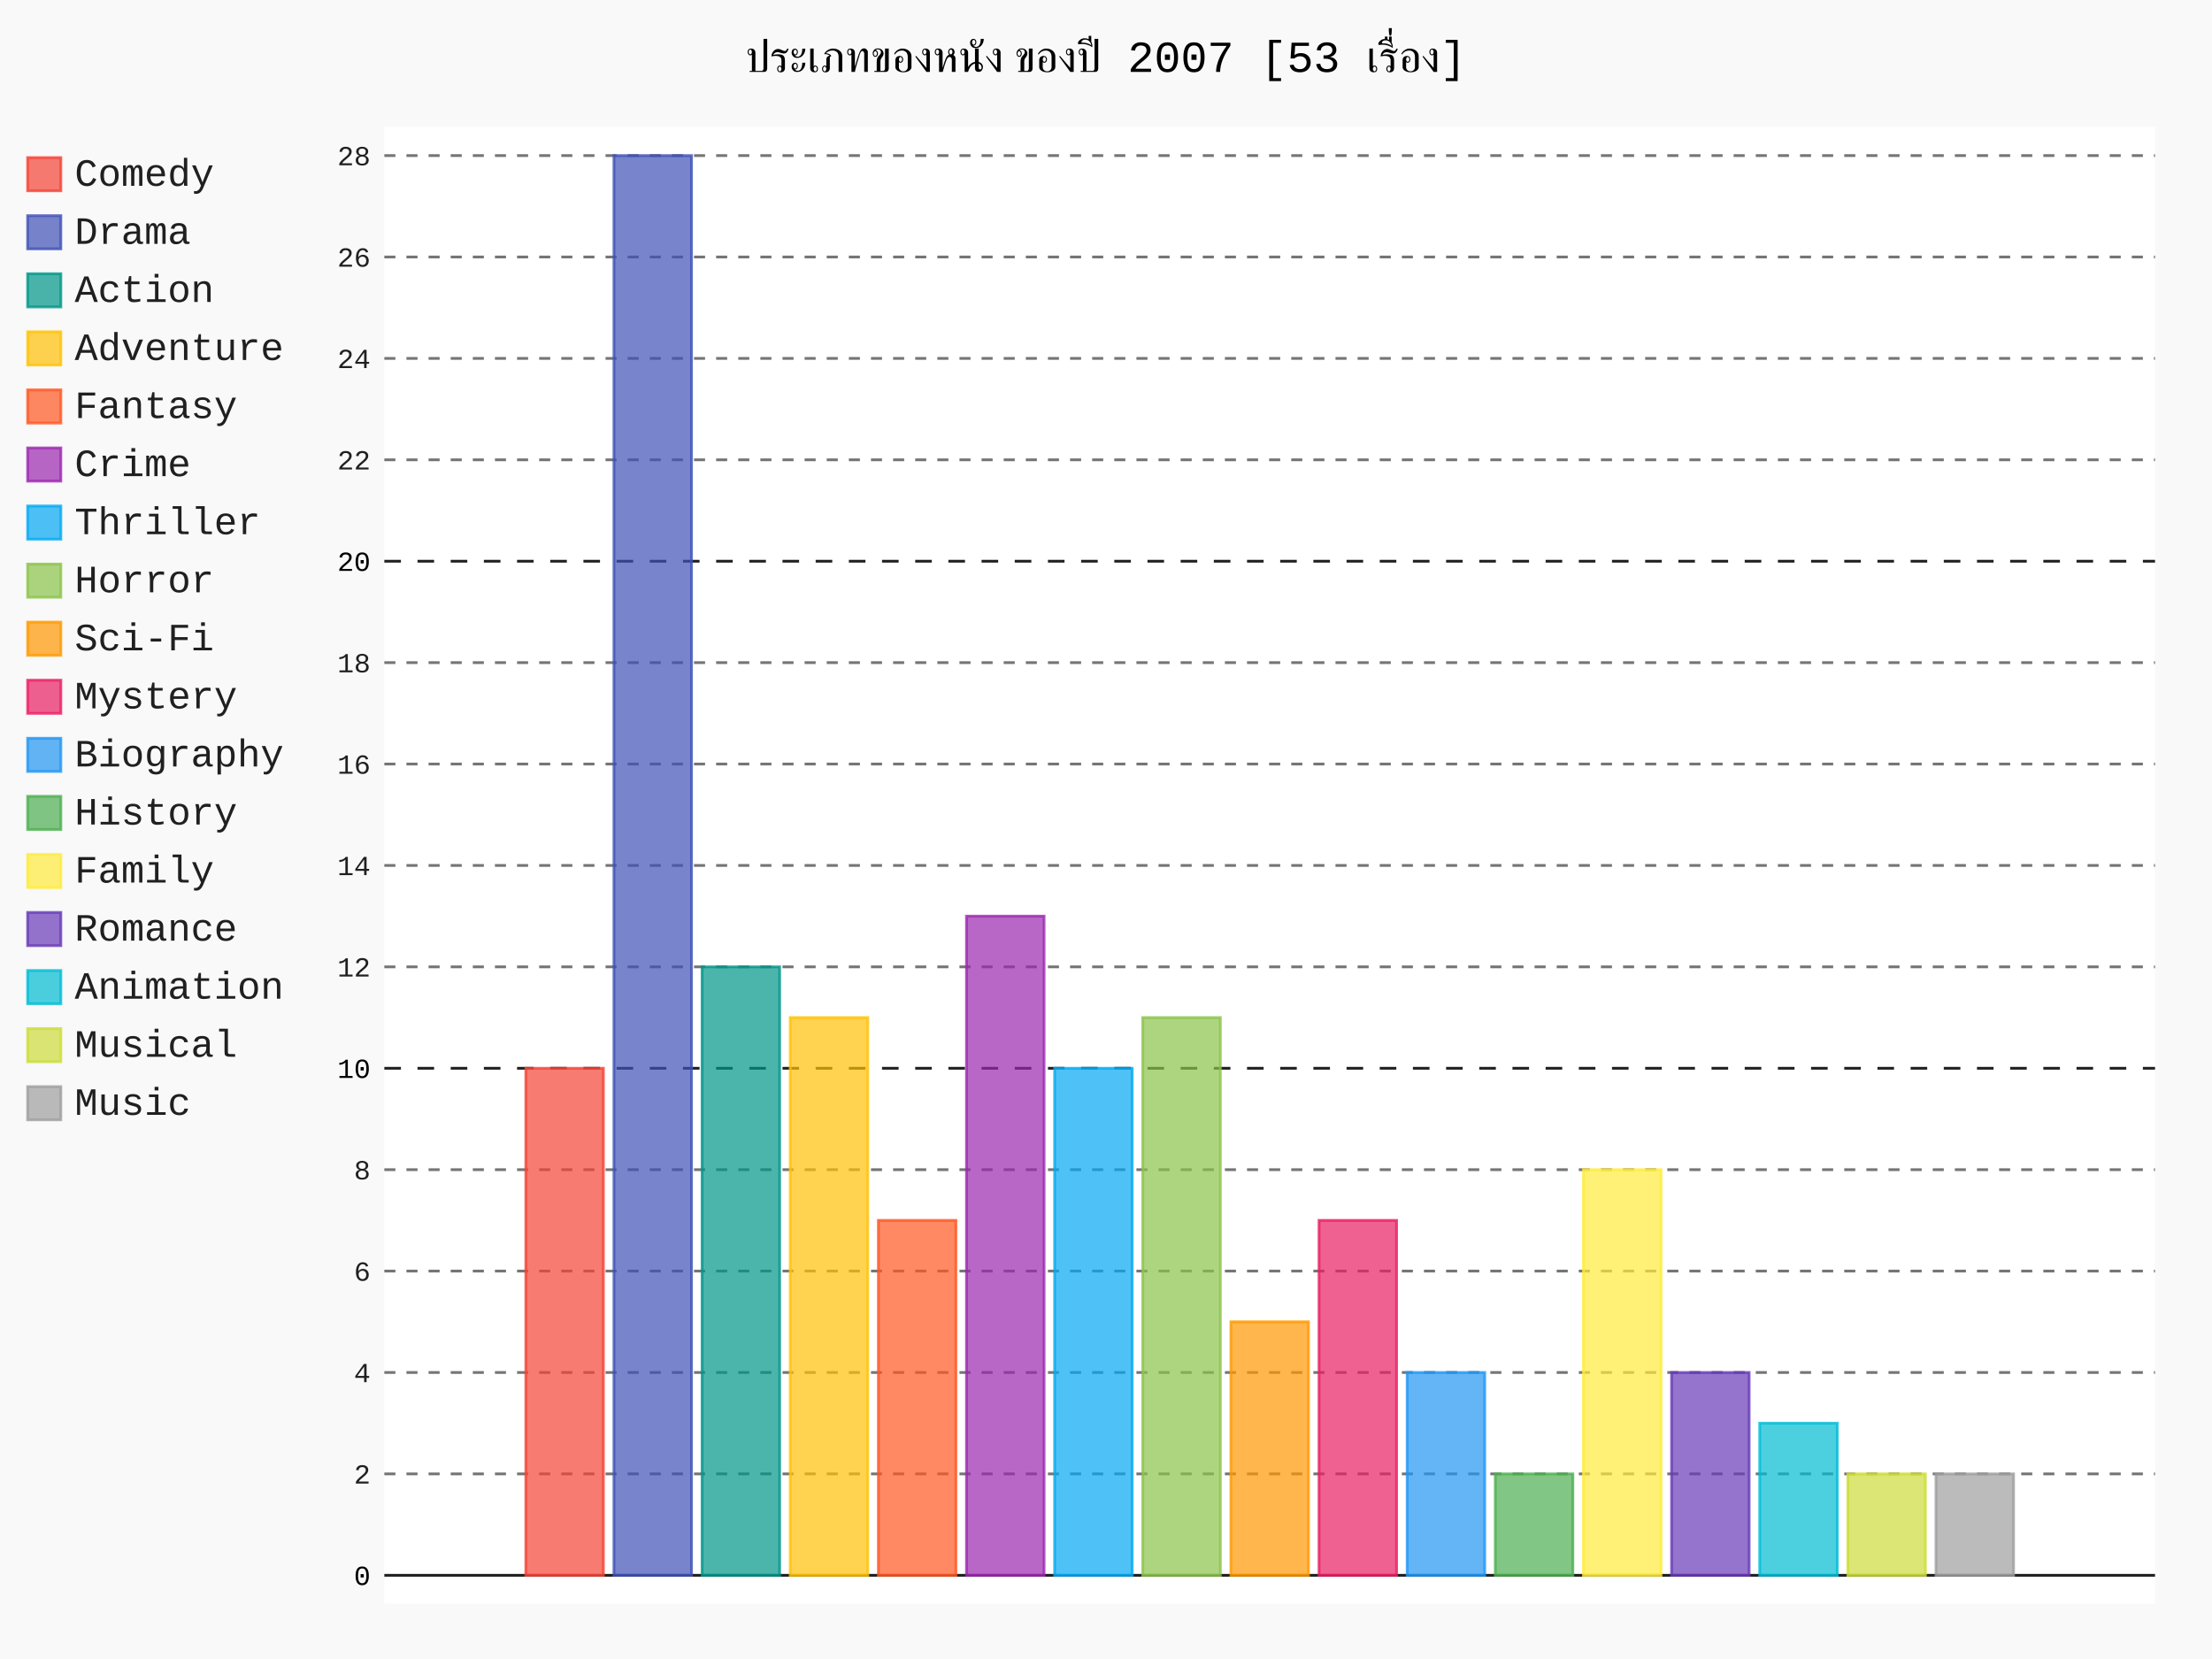
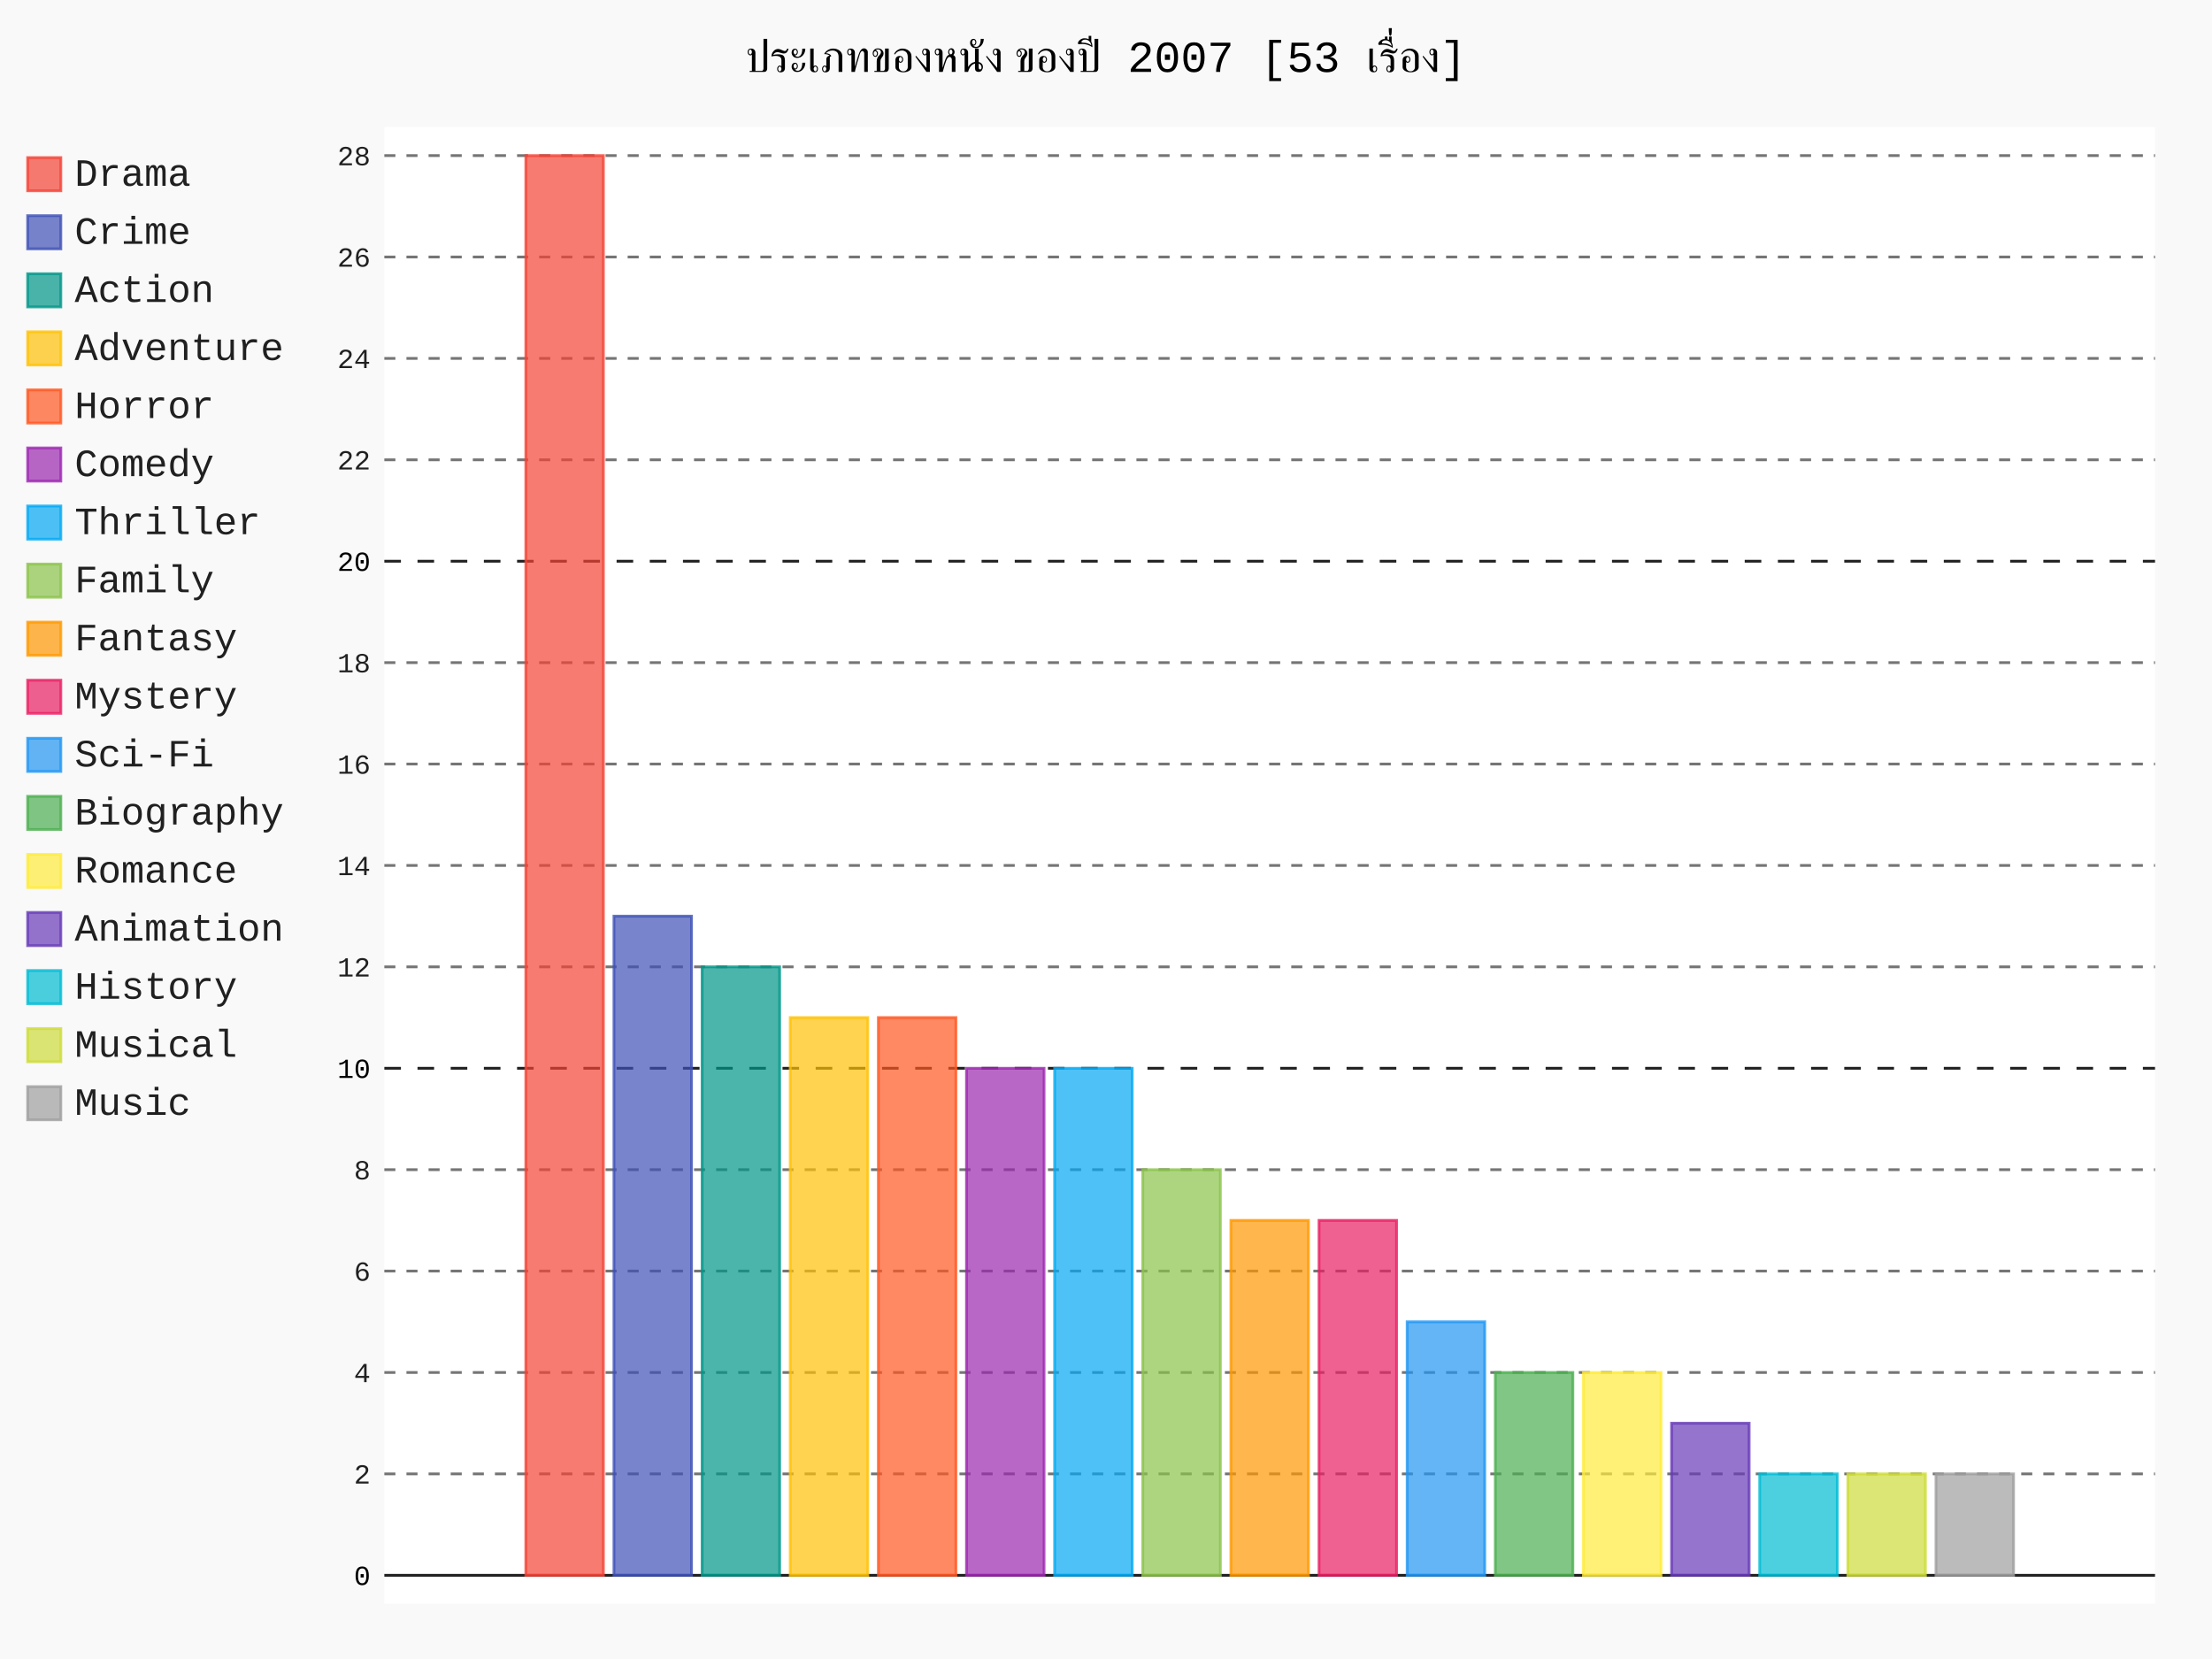
- <svg xmlns="http://www.w3.org/2000/svg" class="pygal-chart" id="chart-f3d27f77-28f2-4237-b67e-dc541b92a325" viewBox="0 0 800 600">
+ <svg xmlns="http://www.w3.org/2000/svg" class="pygal-chart" id="chart-8963f566-5a7f-446c-8713-308915f7a56a" viewBox="0 0 800 600">
  <defs>
-     <style type="text/css">#chart-f3d27f77-28f2-4237-b67e-dc541b92a325{-webkit-user-select:none;-webkit-font-smoothing:antialiased;font-family:Consolas,"Liberation Mono",Menlo,Courier,monospace}#chart-f3d27f77-28f2-4237-b67e-dc541b92a325 .title{font-family:Consolas,"Liberation Mono",Menlo,Courier,monospace;font-size:16px}#chart-f3d27f77-28f2-4237-b67e-dc541b92a325 .legends .legend text{font-family:Consolas,"Liberation Mono",Menlo,Courier,monospace;font-size:14px}#chart-f3d27f77-28f2-4237-b67e-dc541b92a325 .axis text{font-family:Consolas,"Liberation Mono",Menlo,Courier,monospace;font-size:10px}#chart-f3d27f77-28f2-4237-b67e-dc541b92a325 .axis text.major{font-family:Consolas,"Liberation Mono",Menlo,Courier,monospace;font-size:10px}#chart-f3d27f77-28f2-4237-b67e-dc541b92a325 .text-overlay text.value{font-family:Consolas,"Liberation Mono",Menlo,Courier,monospace;font-size:16px}#chart-f3d27f77-28f2-4237-b67e-dc541b92a325 .text-overlay text.label{font-family:Consolas,"Liberation Mono",Menlo,Courier,monospace;font-size:10px}#chart-f3d27f77-28f2-4237-b67e-dc541b92a325 .tooltip{font-family:Consolas,"Liberation Mono",Menlo,Courier,monospace;font-size:14px}#chart-f3d27f77-28f2-4237-b67e-dc541b92a325 text.no_data{font-family:Consolas,"Liberation Mono",Menlo,Courier,monospace;font-size:64px}
- #chart-f3d27f77-28f2-4237-b67e-dc541b92a325{background-color:rgba(249,249,249,1)}#chart-f3d27f77-28f2-4237-b67e-dc541b92a325 path,#chart-f3d27f77-28f2-4237-b67e-dc541b92a325 line,#chart-f3d27f77-28f2-4237-b67e-dc541b92a325 rect,#chart-f3d27f77-28f2-4237-b67e-dc541b92a325 circle{-webkit-transition:150ms;-moz-transition:150ms;transition:150ms}#chart-f3d27f77-28f2-4237-b67e-dc541b92a325 .graph &gt; .background{fill:rgba(249,249,249,1)}#chart-f3d27f77-28f2-4237-b67e-dc541b92a325 .plot &gt; .background{fill:rgba(255,255,255,1)}#chart-f3d27f77-28f2-4237-b67e-dc541b92a325 .graph{fill:rgba(0,0,0,.87)}#chart-f3d27f77-28f2-4237-b67e-dc541b92a325 text.no_data{fill:rgba(0,0,0,1)}#chart-f3d27f77-28f2-4237-b67e-dc541b92a325 .title{fill:rgba(0,0,0,1)}#chart-f3d27f77-28f2-4237-b67e-dc541b92a325 .legends .legend text{fill:rgba(0,0,0,.87)}#chart-f3d27f77-28f2-4237-b67e-dc541b92a325 .legends .legend:hover text{fill:rgba(0,0,0,1)}#chart-f3d27f77-28f2-4237-b67e-dc541b92a325 .axis .line{stroke:rgba(0,0,0,1)}#chart-f3d27f77-28f2-4237-b67e-dc541b92a325 .axis .guide.line{stroke:rgba(0,0,0,.54)}#chart-f3d27f77-28f2-4237-b67e-dc541b92a325 .axis .major.line{stroke:rgba(0,0,0,.87)}#chart-f3d27f77-28f2-4237-b67e-dc541b92a325 .axis text.major{fill:rgba(0,0,0,1)}#chart-f3d27f77-28f2-4237-b67e-dc541b92a325 .axis.y .guides:hover .guide.line,#chart-f3d27f77-28f2-4237-b67e-dc541b92a325 .line-graph .axis.x .guides:hover .guide.line,#chart-f3d27f77-28f2-4237-b67e-dc541b92a325 .stackedline-graph .axis.x .guides:hover .guide.line,#chart-f3d27f77-28f2-4237-b67e-dc541b92a325 .xy-graph .axis.x .guides:hover .guide.line{stroke:rgba(0,0,0,1)}#chart-f3d27f77-28f2-4237-b67e-dc541b92a325 .axis .guides:hover text{fill:rgba(0,0,0,1)}#chart-f3d27f77-28f2-4237-b67e-dc541b92a325 .reactive{fill-opacity:.7;stroke-opacity:.8}#chart-f3d27f77-28f2-4237-b67e-dc541b92a325 .ci{stroke:rgba(0,0,0,.87)}#chart-f3d27f77-28f2-4237-b67e-dc541b92a325 .reactive.active,#chart-f3d27f77-28f2-4237-b67e-dc541b92a325 .active .reactive{fill-opacity:.8;stroke-opacity:.9;stroke-width:4}#chart-f3d27f77-28f2-4237-b67e-dc541b92a325 .ci .reactive.active{stroke-width:1.5}#chart-f3d27f77-28f2-4237-b67e-dc541b92a325 .series text{fill:rgba(0,0,0,1)}#chart-f3d27f77-28f2-4237-b67e-dc541b92a325 .tooltip rect{fill:rgba(255,255,255,1);stroke:rgba(0,0,0,1);-webkit-transition:opacity 150ms;-moz-transition:opacity 150ms;transition:opacity 150ms}#chart-f3d27f77-28f2-4237-b67e-dc541b92a325 .tooltip .label{fill:rgba(0,0,0,.87)}#chart-f3d27f77-28f2-4237-b67e-dc541b92a325 .tooltip .label{fill:rgba(0,0,0,.87)}#chart-f3d27f77-28f2-4237-b67e-dc541b92a325 .tooltip .legend{font-size:.8em;fill:rgba(0,0,0,.54)}#chart-f3d27f77-28f2-4237-b67e-dc541b92a325 .tooltip .x_label{font-size:.6em;fill:rgba(0,0,0,1)}#chart-f3d27f77-28f2-4237-b67e-dc541b92a325 .tooltip .xlink{font-size:.5em;text-decoration:underline}#chart-f3d27f77-28f2-4237-b67e-dc541b92a325 .tooltip .value{font-size:1.5em}#chart-f3d27f77-28f2-4237-b67e-dc541b92a325 .bound{font-size:.5em}#chart-f3d27f77-28f2-4237-b67e-dc541b92a325 .max-value{font-size:.75em;fill:rgba(0,0,0,.54)}#chart-f3d27f77-28f2-4237-b67e-dc541b92a325 .map-element{fill:rgba(255,255,255,1);stroke:rgba(0,0,0,.54) !important}#chart-f3d27f77-28f2-4237-b67e-dc541b92a325 .map-element .reactive{fill-opacity:inherit;stroke-opacity:inherit}#chart-f3d27f77-28f2-4237-b67e-dc541b92a325 .color-0,#chart-f3d27f77-28f2-4237-b67e-dc541b92a325 .color-0 a:visited{stroke:#F44336;fill:#F44336}#chart-f3d27f77-28f2-4237-b67e-dc541b92a325 .color-1,#chart-f3d27f77-28f2-4237-b67e-dc541b92a325 .color-1 a:visited{stroke:#3F51B5;fill:#3F51B5}#chart-f3d27f77-28f2-4237-b67e-dc541b92a325 .color-2,#chart-f3d27f77-28f2-4237-b67e-dc541b92a325 .color-2 a:visited{stroke:#009688;fill:#009688}#chart-f3d27f77-28f2-4237-b67e-dc541b92a325 .color-3,#chart-f3d27f77-28f2-4237-b67e-dc541b92a325 .color-3 a:visited{stroke:#FFC107;fill:#FFC107}#chart-f3d27f77-28f2-4237-b67e-dc541b92a325 .color-4,#chart-f3d27f77-28f2-4237-b67e-dc541b92a325 .color-4 a:visited{stroke:#FF5722;fill:#FF5722}#chart-f3d27f77-28f2-4237-b67e-dc541b92a325 .color-5,#chart-f3d27f77-28f2-4237-b67e-dc541b92a325 .color-5 a:visited{stroke:#9C27B0;fill:#9C27B0}#chart-f3d27f77-28f2-4237-b67e-dc541b92a325 .color-6,#chart-f3d27f77-28f2-4237-b67e-dc541b92a325 .color-6 a:visited{stroke:#03A9F4;fill:#03A9F4}#chart-f3d27f77-28f2-4237-b67e-dc541b92a325 .color-7,#chart-f3d27f77-28f2-4237-b67e-dc541b92a325 .color-7 a:visited{stroke:#8BC34A;fill:#8BC34A}#chart-f3d27f77-28f2-4237-b67e-dc541b92a325 .color-8,#chart-f3d27f77-28f2-4237-b67e-dc541b92a325 .color-8 a:visited{stroke:#FF9800;fill:#FF9800}#chart-f3d27f77-28f2-4237-b67e-dc541b92a325 .color-9,#chart-f3d27f77-28f2-4237-b67e-dc541b92a325 .color-9 a:visited{stroke:#E91E63;fill:#E91E63}#chart-f3d27f77-28f2-4237-b67e-dc541b92a325 .color-10,#chart-f3d27f77-28f2-4237-b67e-dc541b92a325 .color-10 a:visited{stroke:#2196F3;fill:#2196F3}#chart-f3d27f77-28f2-4237-b67e-dc541b92a325 .color-11,#chart-f3d27f77-28f2-4237-b67e-dc541b92a325 .color-11 a:visited{stroke:#4CAF50;fill:#4CAF50}#chart-f3d27f77-28f2-4237-b67e-dc541b92a325 .color-12,#chart-f3d27f77-28f2-4237-b67e-dc541b92a325 .color-12 a:visited{stroke:#FFEB3B;fill:#FFEB3B}#chart-f3d27f77-28f2-4237-b67e-dc541b92a325 .color-13,#chart-f3d27f77-28f2-4237-b67e-dc541b92a325 .color-13 a:visited{stroke:#673AB7;fill:#673AB7}#chart-f3d27f77-28f2-4237-b67e-dc541b92a325 .color-14,#chart-f3d27f77-28f2-4237-b67e-dc541b92a325 .color-14 a:visited{stroke:#00BCD4;fill:#00BCD4}#chart-f3d27f77-28f2-4237-b67e-dc541b92a325 .color-15,#chart-f3d27f77-28f2-4237-b67e-dc541b92a325 .color-15 a:visited{stroke:#CDDC39;fill:#CDDC39}#chart-f3d27f77-28f2-4237-b67e-dc541b92a325 .color-16,#chart-f3d27f77-28f2-4237-b67e-dc541b92a325 .color-16 a:visited{stroke:#9E9E9E;fill:#9E9E9E}#chart-f3d27f77-28f2-4237-b67e-dc541b92a325 .text-overlay .color-0 text{fill:black}#chart-f3d27f77-28f2-4237-b67e-dc541b92a325 .text-overlay .color-1 text{fill:black}#chart-f3d27f77-28f2-4237-b67e-dc541b92a325 .text-overlay .color-2 text{fill:black}#chart-f3d27f77-28f2-4237-b67e-dc541b92a325 .text-overlay .color-3 text{fill:black}#chart-f3d27f77-28f2-4237-b67e-dc541b92a325 .text-overlay .color-4 text{fill:black}#chart-f3d27f77-28f2-4237-b67e-dc541b92a325 .text-overlay .color-5 text{fill:black}#chart-f3d27f77-28f2-4237-b67e-dc541b92a325 .text-overlay .color-6 text{fill:black}#chart-f3d27f77-28f2-4237-b67e-dc541b92a325 .text-overlay .color-7 text{fill:black}#chart-f3d27f77-28f2-4237-b67e-dc541b92a325 .text-overlay .color-8 text{fill:black}#chart-f3d27f77-28f2-4237-b67e-dc541b92a325 .text-overlay .color-9 text{fill:black}#chart-f3d27f77-28f2-4237-b67e-dc541b92a325 .text-overlay .color-10 text{fill:black}#chart-f3d27f77-28f2-4237-b67e-dc541b92a325 .text-overlay .color-11 text{fill:black}#chart-f3d27f77-28f2-4237-b67e-dc541b92a325 .text-overlay .color-12 text{fill:black}#chart-f3d27f77-28f2-4237-b67e-dc541b92a325 .text-overlay .color-13 text{fill:black}#chart-f3d27f77-28f2-4237-b67e-dc541b92a325 .text-overlay .color-14 text{fill:black}#chart-f3d27f77-28f2-4237-b67e-dc541b92a325 .text-overlay .color-15 text{fill:black}#chart-f3d27f77-28f2-4237-b67e-dc541b92a325 .text-overlay .color-16 text{fill:black}
- #chart-f3d27f77-28f2-4237-b67e-dc541b92a325 text.no_data{text-anchor:middle}#chart-f3d27f77-28f2-4237-b67e-dc541b92a325 .guide.line{fill:none}#chart-f3d27f77-28f2-4237-b67e-dc541b92a325 .centered{text-anchor:middle}#chart-f3d27f77-28f2-4237-b67e-dc541b92a325 .title{text-anchor:middle}#chart-f3d27f77-28f2-4237-b67e-dc541b92a325 .legends .legend text{fill-opacity:1}#chart-f3d27f77-28f2-4237-b67e-dc541b92a325 .axis.x text{text-anchor:middle}#chart-f3d27f77-28f2-4237-b67e-dc541b92a325 .axis.x:not(.web) text[transform]{text-anchor:start}#chart-f3d27f77-28f2-4237-b67e-dc541b92a325 .axis.x:not(.web) text[transform].backwards{text-anchor:end}#chart-f3d27f77-28f2-4237-b67e-dc541b92a325 .axis.y text{text-anchor:end}#chart-f3d27f77-28f2-4237-b67e-dc541b92a325 .axis.y text[transform].backwards{text-anchor:start}#chart-f3d27f77-28f2-4237-b67e-dc541b92a325 .axis.y2 text{text-anchor:start}#chart-f3d27f77-28f2-4237-b67e-dc541b92a325 .axis.y2 text[transform].backwards{text-anchor:end}#chart-f3d27f77-28f2-4237-b67e-dc541b92a325 .axis .guide.line{stroke-dasharray:4,4}#chart-f3d27f77-28f2-4237-b67e-dc541b92a325 .axis .major.guide.line{stroke-dasharray:6,6}#chart-f3d27f77-28f2-4237-b67e-dc541b92a325 .horizontal .axis.y .guide.line,#chart-f3d27f77-28f2-4237-b67e-dc541b92a325 .horizontal .axis.y2 .guide.line,#chart-f3d27f77-28f2-4237-b67e-dc541b92a325 .vertical .axis.x .guide.line{opacity:0}#chart-f3d27f77-28f2-4237-b67e-dc541b92a325 .horizontal .axis.always_show .guide.line,#chart-f3d27f77-28f2-4237-b67e-dc541b92a325 .vertical .axis.always_show .guide.line{opacity:1 !important}#chart-f3d27f77-28f2-4237-b67e-dc541b92a325 .axis.y .guides:hover .guide.line,#chart-f3d27f77-28f2-4237-b67e-dc541b92a325 .axis.y2 .guides:hover .guide.line,#chart-f3d27f77-28f2-4237-b67e-dc541b92a325 .axis.x .guides:hover .guide.line{opacity:1}#chart-f3d27f77-28f2-4237-b67e-dc541b92a325 .axis .guides:hover text{opacity:1}#chart-f3d27f77-28f2-4237-b67e-dc541b92a325 .nofill{fill:none}#chart-f3d27f77-28f2-4237-b67e-dc541b92a325 .subtle-fill{fill-opacity:.2}#chart-f3d27f77-28f2-4237-b67e-dc541b92a325 .dot{stroke-width:1px;fill-opacity:1}#chart-f3d27f77-28f2-4237-b67e-dc541b92a325 .dot.active{stroke-width:5px}#chart-f3d27f77-28f2-4237-b67e-dc541b92a325 .dot.negative{fill:transparent}#chart-f3d27f77-28f2-4237-b67e-dc541b92a325 text,#chart-f3d27f77-28f2-4237-b67e-dc541b92a325 tspan{stroke:none !important}#chart-f3d27f77-28f2-4237-b67e-dc541b92a325 .series text.active{opacity:1}#chart-f3d27f77-28f2-4237-b67e-dc541b92a325 .tooltip rect{fill-opacity:.95;stroke-width:.5}#chart-f3d27f77-28f2-4237-b67e-dc541b92a325 .tooltip text{fill-opacity:1}#chart-f3d27f77-28f2-4237-b67e-dc541b92a325 .showable{visibility:hidden}#chart-f3d27f77-28f2-4237-b67e-dc541b92a325 .showable.shown{visibility:visible}#chart-f3d27f77-28f2-4237-b67e-dc541b92a325 .gauge-background{fill:rgba(229,229,229,1);stroke:none}#chart-f3d27f77-28f2-4237-b67e-dc541b92a325 .bg-lines{stroke:rgba(249,249,249,1);stroke-width:2px}</style>
+     <style type="text/css">#chart-8963f566-5a7f-446c-8713-308915f7a56a{-webkit-user-select:none;-webkit-font-smoothing:antialiased;font-family:Consolas,"Liberation Mono",Menlo,Courier,monospace}#chart-8963f566-5a7f-446c-8713-308915f7a56a .title{font-family:Consolas,"Liberation Mono",Menlo,Courier,monospace;font-size:16px}#chart-8963f566-5a7f-446c-8713-308915f7a56a .legends .legend text{font-family:Consolas,"Liberation Mono",Menlo,Courier,monospace;font-size:14px}#chart-8963f566-5a7f-446c-8713-308915f7a56a .axis text{font-family:Consolas,"Liberation Mono",Menlo,Courier,monospace;font-size:10px}#chart-8963f566-5a7f-446c-8713-308915f7a56a .axis text.major{font-family:Consolas,"Liberation Mono",Menlo,Courier,monospace;font-size:10px}#chart-8963f566-5a7f-446c-8713-308915f7a56a .text-overlay text.value{font-family:Consolas,"Liberation Mono",Menlo,Courier,monospace;font-size:16px}#chart-8963f566-5a7f-446c-8713-308915f7a56a .text-overlay text.label{font-family:Consolas,"Liberation Mono",Menlo,Courier,monospace;font-size:10px}#chart-8963f566-5a7f-446c-8713-308915f7a56a .tooltip{font-family:Consolas,"Liberation Mono",Menlo,Courier,monospace;font-size:14px}#chart-8963f566-5a7f-446c-8713-308915f7a56a text.no_data{font-family:Consolas,"Liberation Mono",Menlo,Courier,monospace;font-size:64px}
+ #chart-8963f566-5a7f-446c-8713-308915f7a56a{background-color:rgba(249,249,249,1)}#chart-8963f566-5a7f-446c-8713-308915f7a56a path,#chart-8963f566-5a7f-446c-8713-308915f7a56a line,#chart-8963f566-5a7f-446c-8713-308915f7a56a rect,#chart-8963f566-5a7f-446c-8713-308915f7a56a circle{-webkit-transition:150ms;-moz-transition:150ms;transition:150ms}#chart-8963f566-5a7f-446c-8713-308915f7a56a .graph &gt; .background{fill:rgba(249,249,249,1)}#chart-8963f566-5a7f-446c-8713-308915f7a56a .plot &gt; .background{fill:rgba(255,255,255,1)}#chart-8963f566-5a7f-446c-8713-308915f7a56a .graph{fill:rgba(0,0,0,.87)}#chart-8963f566-5a7f-446c-8713-308915f7a56a text.no_data{fill:rgba(0,0,0,1)}#chart-8963f566-5a7f-446c-8713-308915f7a56a .title{fill:rgba(0,0,0,1)}#chart-8963f566-5a7f-446c-8713-308915f7a56a .legends .legend text{fill:rgba(0,0,0,.87)}#chart-8963f566-5a7f-446c-8713-308915f7a56a .legends .legend:hover text{fill:rgba(0,0,0,1)}#chart-8963f566-5a7f-446c-8713-308915f7a56a .axis .line{stroke:rgba(0,0,0,1)}#chart-8963f566-5a7f-446c-8713-308915f7a56a .axis .guide.line{stroke:rgba(0,0,0,.54)}#chart-8963f566-5a7f-446c-8713-308915f7a56a .axis .major.line{stroke:rgba(0,0,0,.87)}#chart-8963f566-5a7f-446c-8713-308915f7a56a .axis text.major{fill:rgba(0,0,0,1)}#chart-8963f566-5a7f-446c-8713-308915f7a56a .axis.y .guides:hover .guide.line,#chart-8963f566-5a7f-446c-8713-308915f7a56a .line-graph .axis.x .guides:hover .guide.line,#chart-8963f566-5a7f-446c-8713-308915f7a56a .stackedline-graph .axis.x .guides:hover .guide.line,#chart-8963f566-5a7f-446c-8713-308915f7a56a .xy-graph .axis.x .guides:hover .guide.line{stroke:rgba(0,0,0,1)}#chart-8963f566-5a7f-446c-8713-308915f7a56a .axis .guides:hover text{fill:rgba(0,0,0,1)}#chart-8963f566-5a7f-446c-8713-308915f7a56a .reactive{fill-opacity:.7;stroke-opacity:.8}#chart-8963f566-5a7f-446c-8713-308915f7a56a .ci{stroke:rgba(0,0,0,.87)}#chart-8963f566-5a7f-446c-8713-308915f7a56a .reactive.active,#chart-8963f566-5a7f-446c-8713-308915f7a56a .active .reactive{fill-opacity:.8;stroke-opacity:.9;stroke-width:4}#chart-8963f566-5a7f-446c-8713-308915f7a56a .ci .reactive.active{stroke-width:1.5}#chart-8963f566-5a7f-446c-8713-308915f7a56a .series text{fill:rgba(0,0,0,1)}#chart-8963f566-5a7f-446c-8713-308915f7a56a .tooltip rect{fill:rgba(255,255,255,1);stroke:rgba(0,0,0,1);-webkit-transition:opacity 150ms;-moz-transition:opacity 150ms;transition:opacity 150ms}#chart-8963f566-5a7f-446c-8713-308915f7a56a .tooltip .label{fill:rgba(0,0,0,.87)}#chart-8963f566-5a7f-446c-8713-308915f7a56a .tooltip .label{fill:rgba(0,0,0,.87)}#chart-8963f566-5a7f-446c-8713-308915f7a56a .tooltip .legend{font-size:.8em;fill:rgba(0,0,0,.54)}#chart-8963f566-5a7f-446c-8713-308915f7a56a .tooltip .x_label{font-size:.6em;fill:rgba(0,0,0,1)}#chart-8963f566-5a7f-446c-8713-308915f7a56a .tooltip .xlink{font-size:.5em;text-decoration:underline}#chart-8963f566-5a7f-446c-8713-308915f7a56a .tooltip .value{font-size:1.5em}#chart-8963f566-5a7f-446c-8713-308915f7a56a .bound{font-size:.5em}#chart-8963f566-5a7f-446c-8713-308915f7a56a .max-value{font-size:.75em;fill:rgba(0,0,0,.54)}#chart-8963f566-5a7f-446c-8713-308915f7a56a .map-element{fill:rgba(255,255,255,1);stroke:rgba(0,0,0,.54) !important}#chart-8963f566-5a7f-446c-8713-308915f7a56a .map-element .reactive{fill-opacity:inherit;stroke-opacity:inherit}#chart-8963f566-5a7f-446c-8713-308915f7a56a .color-0,#chart-8963f566-5a7f-446c-8713-308915f7a56a .color-0 a:visited{stroke:#F44336;fill:#F44336}#chart-8963f566-5a7f-446c-8713-308915f7a56a .color-1,#chart-8963f566-5a7f-446c-8713-308915f7a56a .color-1 a:visited{stroke:#3F51B5;fill:#3F51B5}#chart-8963f566-5a7f-446c-8713-308915f7a56a .color-2,#chart-8963f566-5a7f-446c-8713-308915f7a56a .color-2 a:visited{stroke:#009688;fill:#009688}#chart-8963f566-5a7f-446c-8713-308915f7a56a .color-3,#chart-8963f566-5a7f-446c-8713-308915f7a56a .color-3 a:visited{stroke:#FFC107;fill:#FFC107}#chart-8963f566-5a7f-446c-8713-308915f7a56a .color-4,#chart-8963f566-5a7f-446c-8713-308915f7a56a .color-4 a:visited{stroke:#FF5722;fill:#FF5722}#chart-8963f566-5a7f-446c-8713-308915f7a56a .color-5,#chart-8963f566-5a7f-446c-8713-308915f7a56a .color-5 a:visited{stroke:#9C27B0;fill:#9C27B0}#chart-8963f566-5a7f-446c-8713-308915f7a56a .color-6,#chart-8963f566-5a7f-446c-8713-308915f7a56a .color-6 a:visited{stroke:#03A9F4;fill:#03A9F4}#chart-8963f566-5a7f-446c-8713-308915f7a56a .color-7,#chart-8963f566-5a7f-446c-8713-308915f7a56a .color-7 a:visited{stroke:#8BC34A;fill:#8BC34A}#chart-8963f566-5a7f-446c-8713-308915f7a56a .color-8,#chart-8963f566-5a7f-446c-8713-308915f7a56a .color-8 a:visited{stroke:#FF9800;fill:#FF9800}#chart-8963f566-5a7f-446c-8713-308915f7a56a .color-9,#chart-8963f566-5a7f-446c-8713-308915f7a56a .color-9 a:visited{stroke:#E91E63;fill:#E91E63}#chart-8963f566-5a7f-446c-8713-308915f7a56a .color-10,#chart-8963f566-5a7f-446c-8713-308915f7a56a .color-10 a:visited{stroke:#2196F3;fill:#2196F3}#chart-8963f566-5a7f-446c-8713-308915f7a56a .color-11,#chart-8963f566-5a7f-446c-8713-308915f7a56a .color-11 a:visited{stroke:#4CAF50;fill:#4CAF50}#chart-8963f566-5a7f-446c-8713-308915f7a56a .color-12,#chart-8963f566-5a7f-446c-8713-308915f7a56a .color-12 a:visited{stroke:#FFEB3B;fill:#FFEB3B}#chart-8963f566-5a7f-446c-8713-308915f7a56a .color-13,#chart-8963f566-5a7f-446c-8713-308915f7a56a .color-13 a:visited{stroke:#673AB7;fill:#673AB7}#chart-8963f566-5a7f-446c-8713-308915f7a56a .color-14,#chart-8963f566-5a7f-446c-8713-308915f7a56a .color-14 a:visited{stroke:#00BCD4;fill:#00BCD4}#chart-8963f566-5a7f-446c-8713-308915f7a56a .color-15,#chart-8963f566-5a7f-446c-8713-308915f7a56a .color-15 a:visited{stroke:#CDDC39;fill:#CDDC39}#chart-8963f566-5a7f-446c-8713-308915f7a56a .color-16,#chart-8963f566-5a7f-446c-8713-308915f7a56a .color-16 a:visited{stroke:#9E9E9E;fill:#9E9E9E}#chart-8963f566-5a7f-446c-8713-308915f7a56a .text-overlay .color-0 text{fill:black}#chart-8963f566-5a7f-446c-8713-308915f7a56a .text-overlay .color-1 text{fill:black}#chart-8963f566-5a7f-446c-8713-308915f7a56a .text-overlay .color-2 text{fill:black}#chart-8963f566-5a7f-446c-8713-308915f7a56a .text-overlay .color-3 text{fill:black}#chart-8963f566-5a7f-446c-8713-308915f7a56a .text-overlay .color-4 text{fill:black}#chart-8963f566-5a7f-446c-8713-308915f7a56a .text-overlay .color-5 text{fill:black}#chart-8963f566-5a7f-446c-8713-308915f7a56a .text-overlay .color-6 text{fill:black}#chart-8963f566-5a7f-446c-8713-308915f7a56a .text-overlay .color-7 text{fill:black}#chart-8963f566-5a7f-446c-8713-308915f7a56a .text-overlay .color-8 text{fill:black}#chart-8963f566-5a7f-446c-8713-308915f7a56a .text-overlay .color-9 text{fill:black}#chart-8963f566-5a7f-446c-8713-308915f7a56a .text-overlay .color-10 text{fill:black}#chart-8963f566-5a7f-446c-8713-308915f7a56a .text-overlay .color-11 text{fill:black}#chart-8963f566-5a7f-446c-8713-308915f7a56a .text-overlay .color-12 text{fill:black}#chart-8963f566-5a7f-446c-8713-308915f7a56a .text-overlay .color-13 text{fill:black}#chart-8963f566-5a7f-446c-8713-308915f7a56a .text-overlay .color-14 text{fill:black}#chart-8963f566-5a7f-446c-8713-308915f7a56a .text-overlay .color-15 text{fill:black}#chart-8963f566-5a7f-446c-8713-308915f7a56a .text-overlay .color-16 text{fill:black}
+ #chart-8963f566-5a7f-446c-8713-308915f7a56a text.no_data{text-anchor:middle}#chart-8963f566-5a7f-446c-8713-308915f7a56a .guide.line{fill:none}#chart-8963f566-5a7f-446c-8713-308915f7a56a .centered{text-anchor:middle}#chart-8963f566-5a7f-446c-8713-308915f7a56a .title{text-anchor:middle}#chart-8963f566-5a7f-446c-8713-308915f7a56a .legends .legend text{fill-opacity:1}#chart-8963f566-5a7f-446c-8713-308915f7a56a .axis.x text{text-anchor:middle}#chart-8963f566-5a7f-446c-8713-308915f7a56a .axis.x:not(.web) text[transform]{text-anchor:start}#chart-8963f566-5a7f-446c-8713-308915f7a56a .axis.x:not(.web) text[transform].backwards{text-anchor:end}#chart-8963f566-5a7f-446c-8713-308915f7a56a .axis.y text{text-anchor:end}#chart-8963f566-5a7f-446c-8713-308915f7a56a .axis.y text[transform].backwards{text-anchor:start}#chart-8963f566-5a7f-446c-8713-308915f7a56a .axis.y2 text{text-anchor:start}#chart-8963f566-5a7f-446c-8713-308915f7a56a .axis.y2 text[transform].backwards{text-anchor:end}#chart-8963f566-5a7f-446c-8713-308915f7a56a .axis .guide.line{stroke-dasharray:4,4}#chart-8963f566-5a7f-446c-8713-308915f7a56a .axis .major.guide.line{stroke-dasharray:6,6}#chart-8963f566-5a7f-446c-8713-308915f7a56a .horizontal .axis.y .guide.line,#chart-8963f566-5a7f-446c-8713-308915f7a56a .horizontal .axis.y2 .guide.line,#chart-8963f566-5a7f-446c-8713-308915f7a56a .vertical .axis.x .guide.line{opacity:0}#chart-8963f566-5a7f-446c-8713-308915f7a56a .horizontal .axis.always_show .guide.line,#chart-8963f566-5a7f-446c-8713-308915f7a56a .vertical .axis.always_show .guide.line{opacity:1 !important}#chart-8963f566-5a7f-446c-8713-308915f7a56a .axis.y .guides:hover .guide.line,#chart-8963f566-5a7f-446c-8713-308915f7a56a .axis.y2 .guides:hover .guide.line,#chart-8963f566-5a7f-446c-8713-308915f7a56a .axis.x .guides:hover .guide.line{opacity:1}#chart-8963f566-5a7f-446c-8713-308915f7a56a .axis .guides:hover text{opacity:1}#chart-8963f566-5a7f-446c-8713-308915f7a56a .nofill{fill:none}#chart-8963f566-5a7f-446c-8713-308915f7a56a .subtle-fill{fill-opacity:.2}#chart-8963f566-5a7f-446c-8713-308915f7a56a .dot{stroke-width:1px;fill-opacity:1}#chart-8963f566-5a7f-446c-8713-308915f7a56a .dot.active{stroke-width:5px}#chart-8963f566-5a7f-446c-8713-308915f7a56a .dot.negative{fill:transparent}#chart-8963f566-5a7f-446c-8713-308915f7a56a text,#chart-8963f566-5a7f-446c-8713-308915f7a56a tspan{stroke:none !important}#chart-8963f566-5a7f-446c-8713-308915f7a56a .series text.active{opacity:1}#chart-8963f566-5a7f-446c-8713-308915f7a56a .tooltip rect{fill-opacity:.95;stroke-width:.5}#chart-8963f566-5a7f-446c-8713-308915f7a56a .tooltip text{fill-opacity:1}#chart-8963f566-5a7f-446c-8713-308915f7a56a .showable{visibility:hidden}#chart-8963f566-5a7f-446c-8713-308915f7a56a .showable.shown{visibility:visible}#chart-8963f566-5a7f-446c-8713-308915f7a56a .gauge-background{fill:rgba(229,229,229,1);stroke:none}#chart-8963f566-5a7f-446c-8713-308915f7a56a .bg-lines{stroke:rgba(249,249,249,1);stroke-width:2px}</style>
  </defs>
  <g class="graph bar-graph vertical">
    <rect class="background" height="600" width="800" x="0" y="0" />
    <g class="plot" transform="translate(139, 46)">
      <rect class="background" height="534" width="640.4" x="0" y="0" />
      <g class="axis y always_show">
        <g class="guides">
          <path class="axis major line" d="M0 523.731 h640.4" />
          <text class="major" x="-5" y="527.231">0</text>
        </g>
        <g class="guides">
          <path class="guide line" d="M0 487.055 h640.4" />
          <text class="" x="-5" y="490.555">2</text>
        </g>
        <g class="guides">
          <path class="guide line" d="M0 450.379 h640.4" />
          <text class="" x="-5" y="453.879">4</text>
        </g>
        <g class="guides">
          <path class="guide line" d="M0 413.703 h640.4" />
          <text class="" x="-5" y="417.203">6</text>
        </g>
        <g class="guides">
          <path class="guide line" d="M0 377.027 h640.4" />
          <text class="" x="-5" y="380.527">8</text>
        </g>
        <g class="guides">
          <path class="major guide line" d="M0 340.352 h640.4" />
          <text class="major" x="-5" y="343.852">10</text>
        </g>
        <g class="guides">
          <path class="guide line" d="M0 303.676 h640.4" />
          <text class="" x="-5" y="307.176">12</text>
        </g>
        <g class="guides">
          <path class="guide line" d="M0 267 h640.4" />
          <text class="" x="-5" y="270.5">14</text>
        </g>
        <g class="guides">
          <path class="guide line" d="M0 230.324 h640.4" />
          <text class="" x="-5" y="233.824">16</text>
        </g>
        <g class="guides">
          <path class="guide line" d="M0 193.648 h640.4" />
          <text class="" x="-5" y="197.148">18</text>
        </g>
        <g class="guides">
          <path class="major guide line" d="M0 156.973 h640.4" />
          <text class="major" x="-5" y="160.473">20</text>
        </g>
        <g class="guides">
          <path class="guide line" d="M0 120.297 h640.4" />
          <text class="" x="-5" y="123.797">22</text>
        </g>
        <g class="guides">
          <path class="guide line" d="M0 83.621 h640.4" />
          <text class="" x="-5" y="87.121">24</text>
        </g>
        <g class="guides">
          <path class="guide line" d="M0 46.945 h640.4" />
          <text class="" x="-5" y="50.445">26</text>
        </g>
        <g class="guides">
          <path class="guide line" d="M0 10.269 h640.4" />
          <text class="" x="-5" y="13.769">28</text>
        </g>
      </g>
      <g class="series serie-0 color-0">
        <g class="bars">
          <g class="bar">
-             <rect class="rect reactive tooltip-trigger" height="183.379" rx="0" ry="0" width="28.05" x="51.174" y="340.352" />
+             <rect class="rect reactive tooltip-trigger" height="513.462" rx="0" ry="0" width="28.05" x="51.174" y="10.269" />
          </g>
        </g>
      </g>
      <g class="series serie-1 color-1">
        <g class="bars">
          <g class="bar">
-             <rect class="rect reactive tooltip-trigger" height="513.462" rx="0" ry="0" width="28.05" x="83.049" y="10.269" />
+             <rect class="rect reactive tooltip-trigger" height="238.393" rx="0" ry="0" width="28.05" x="83.049" y="285.338" />
          </g>
        </g>
      </g>
      <g class="series serie-2 color-2">
        <g class="bars">
          <g class="bar">
            <rect class="rect reactive tooltip-trigger" height="220.055" rx="0" ry="0" width="28.05" x="114.924" y="303.676" />
          </g>
        </g>
      </g>
      <g class="series serie-3 color-3">
        <g class="bars">
          <g class="bar">
            <rect class="rect reactive tooltip-trigger" height="201.717" rx="0" ry="0" width="28.05" x="146.799" y="322.014" />
          </g>
        </g>
      </g>
      <g class="series serie-4 color-4">
        <g class="bars">
          <g class="bar">
-             <rect class="rect reactive tooltip-trigger" height="128.365" rx="0" ry="0" width="28.05" x="178.674" y="395.365" />
+             <rect class="rect reactive tooltip-trigger" height="201.717" rx="0" ry="0" width="28.05" x="178.674" y="322.014" />
          </g>
        </g>
      </g>
      <g class="series serie-5 color-5">
        <g class="bars">
          <g class="bar">
-             <rect class="rect reactive tooltip-trigger" height="238.393" rx="0" ry="0" width="28.05" x="210.55" y="285.338" />
+             <rect class="rect reactive tooltip-trigger" height="183.379" rx="0" ry="0" width="28.05" x="210.55" y="340.352" />
          </g>
        </g>
      </g>
      <g class="series serie-6 color-6">
        <g class="bars">
          <g class="bar">
            <rect class="rect reactive tooltip-trigger" height="183.379" rx="0" ry="0" width="28.05" x="242.425" y="340.352" />
          </g>
        </g>
      </g>
      <g class="series serie-7 color-7">
        <g class="bars">
          <g class="bar">
-             <rect class="rect reactive tooltip-trigger" height="201.717" rx="0" ry="0" width="28.05" x="274.3" y="322.014" />
+             <rect class="rect reactive tooltip-trigger" height="146.703" rx="0" ry="0" width="28.05" x="274.3" y="377.027" />
          </g>
        </g>
      </g>
      <g class="series serie-8 color-8">
        <g class="bars">
          <g class="bar">
-             <rect class="rect reactive tooltip-trigger" height="91.69" rx="0" ry="0" width="28.05" x="306.175" y="432.041" />
+             <rect class="rect reactive tooltip-trigger" height="128.365" rx="0" ry="0" width="28.05" x="306.175" y="395.365" />
          </g>
        </g>
      </g>
      <g class="series serie-9 color-9">
        <g class="bars">
          <g class="bar">
            <rect class="rect reactive tooltip-trigger" height="128.365" rx="0" ry="0" width="28.05" x="338.05" y="395.365" />
          </g>
        </g>
      </g>
      <g class="series serie-10 color-10">
        <g class="bars">
          <g class="bar">
-             <rect class="rect reactive tooltip-trigger" height="73.352" rx="0" ry="0" width="28.05" x="369.925" y="450.379" />
+             <rect class="rect reactive tooltip-trigger" height="91.69" rx="0" ry="0" width="28.05" x="369.925" y="432.041" />
          </g>
        </g>
      </g>
      <g class="series serie-11 color-11">
        <g class="bars">
          <g class="bar">
-             <rect class="rect reactive tooltip-trigger" height="36.676" rx="0" ry="0" width="28.05" x="401.8" y="487.055" />
+             <rect class="rect reactive tooltip-trigger" height="73.352" rx="0" ry="0" width="28.05" x="401.8" y="450.379" />
          </g>
        </g>
      </g>
      <g class="series serie-12 color-12">
        <g class="bars">
          <g class="bar">
-             <rect class="rect reactive tooltip-trigger" height="146.703" rx="0" ry="0" width="28.05" x="433.675" y="377.027" />
+             <rect class="rect reactive tooltip-trigger" height="73.352" rx="0" ry="0" width="28.05" x="433.675" y="450.379" />
          </g>
        </g>
      </g>
      <g class="series serie-13 color-13">
        <g class="bars">
          <g class="bar">
-             <rect class="rect reactive tooltip-trigger" height="73.352" rx="0" ry="0" width="28.05" x="465.551" y="450.379" />
+             <rect class="rect reactive tooltip-trigger" height="55.014" rx="0" ry="0" width="28.05" x="465.551" y="468.717" />
          </g>
        </g>
      </g>
      <g class="series serie-14 color-14">
        <g class="bars">
          <g class="bar">
-             <rect class="rect reactive tooltip-trigger" height="55.014" rx="0" ry="0" width="28.05" x="497.426" y="468.717" />
+             <rect class="rect reactive tooltip-trigger" height="36.676" rx="0" ry="0" width="28.05" x="497.426" y="487.055" />
          </g>
        </g>
      </g>
      <g class="series serie-15 color-15">
        <g class="bars">
          <g class="bar">
            <rect class="rect reactive tooltip-trigger" height="36.676" rx="0" ry="0" width="28.05" x="529.301" y="487.055" />
          </g>
        </g>
      </g>
      <g class="series serie-16 color-16">
        <g class="bars">
          <g class="bar">
            <rect class="rect reactive tooltip-trigger" height="36.676" rx="0" ry="0" width="28.05" x="561.176" y="487.055" />
          </g>
        </g>
      </g>
    </g>
    <g class="titles">
      <text class="title plot_title" x="400.0" y="26">ประเภทของหนัง ของปี 2007 [53 เรื่อง]</text>
    </g>
    <g class="plot overlay" transform="translate(139, 46)">
      <g class="series serie-0 color-0" />
      <g class="series serie-1 color-1" />
      <g class="series serie-2 color-2" />
      <g class="series serie-3 color-3" />
      <g class="series serie-4 color-4" />
      <g class="series serie-5 color-5" />
      <g class="series serie-6 color-6" />
      <g class="series serie-7 color-7" />
      <g class="series serie-8 color-8" />
      <g class="series serie-9 color-9" />
      <g class="series serie-10 color-10" />
      <g class="series serie-11 color-11" />
      <g class="series serie-12 color-12" />
      <g class="series serie-13 color-13" />
      <g class="series serie-14 color-14" />
      <g class="series serie-15 color-15" />
      <g class="series serie-16 color-16" />
    </g>
    <g class="plot text-overlay" transform="translate(139, 46)">
      <g class="series serie-0 color-0" />
      <g class="series serie-1 color-1" />
      <g class="series serie-2 color-2" />
      <g class="series serie-3 color-3" />
      <g class="series serie-4 color-4" />
      <g class="series serie-5 color-5" />
      <g class="series serie-6 color-6" />
      <g class="series serie-7 color-7" />
      <g class="series serie-8 color-8" />
      <g class="series serie-9 color-9" />
      <g class="series serie-10 color-10" />
      <g class="series serie-11 color-11" />
      <g class="series serie-12 color-12" />
      <g class="series serie-13 color-13" />
      <g class="series serie-14 color-14" />
      <g class="series serie-15 color-15" />
      <g class="series serie-16 color-16" />
    </g>
    <g class="plot tooltip-overlay" transform="translate(139, 46)">
      <g class="tooltip" style="opacity: 0" transform="translate(0 0)">
        <rect class="tooltip-box" height="0" rx="0" ry="0" width="0" />
        <g class="text" />
      </g>
    </g>
    <g class="legends" transform="translate(10, 56)">
      <g class="legend reactive activate-serie" id="activate-serie-0">
        <rect class="color-0 reactive" height="12" width="12" x="0.0" y="1.0" />
-         <text x="17.0" y="11.2">Comedy</text>
+         <text x="17.0" y="11.2">Drama</text>
      </g>
      <g class="legend reactive activate-serie" id="activate-serie-1">
        <rect class="color-1 reactive" height="12" width="12" x="0.0" y="22.0" />
-         <text x="17.0" y="32.2">Drama</text>
+         <text x="17.0" y="32.2">Crime</text>
      </g>
      <g class="legend reactive activate-serie" id="activate-serie-2">
        <rect class="color-2 reactive" height="12" width="12" x="0.0" y="43.0" />
        <text x="17.0" y="53.2">Action</text>
      </g>
      <g class="legend reactive activate-serie" id="activate-serie-3">
        <rect class="color-3 reactive" height="12" width="12" x="0.0" y="64.0" />
        <text x="17.0" y="74.2">Adventure</text>
      </g>
      <g class="legend reactive activate-serie" id="activate-serie-4">
        <rect class="color-4 reactive" height="12" width="12" x="0.0" y="85.0" />
-         <text x="17.0" y="95.2">Fantasy</text>
+         <text x="17.0" y="95.2">Horror</text>
      </g>
      <g class="legend reactive activate-serie" id="activate-serie-5">
        <rect class="color-5 reactive" height="12" width="12" x="0.0" y="106.0" />
-         <text x="17.0" y="116.2">Crime</text>
+         <text x="17.0" y="116.2">Comedy</text>
      </g>
      <g class="legend reactive activate-serie" id="activate-serie-6">
        <rect class="color-6 reactive" height="12" width="12" x="0.0" y="127.0" />
        <text x="17.0" y="137.2">Thriller</text>
      </g>
      <g class="legend reactive activate-serie" id="activate-serie-7">
        <rect class="color-7 reactive" height="12" width="12" x="0.0" y="148.0" />
-         <text x="17.0" y="158.2">Horror</text>
+         <text x="17.0" y="158.2">Family</text>
      </g>
      <g class="legend reactive activate-serie" id="activate-serie-8">
        <rect class="color-8 reactive" height="12" width="12" x="0.0" y="169.0" />
-         <text x="17.0" y="179.2">Sci-Fi</text>
+         <text x="17.0" y="179.2">Fantasy</text>
      </g>
      <g class="legend reactive activate-serie" id="activate-serie-9">
        <rect class="color-9 reactive" height="12" width="12" x="0.0" y="190.0" />
        <text x="17.0" y="200.2">Mystery</text>
      </g>
      <g class="legend reactive activate-serie" id="activate-serie-10">
        <rect class="color-10 reactive" height="12" width="12" x="0.0" y="211.0" />
-         <text x="17.0" y="221.2">Biography</text>
+         <text x="17.0" y="221.2">Sci-Fi</text>
      </g>
      <g class="legend reactive activate-serie" id="activate-serie-11">
        <rect class="color-11 reactive" height="12" width="12" x="0.0" y="232.0" />
-         <text x="17.0" y="242.2">History</text>
+         <text x="17.0" y="242.2">Biography</text>
      </g>
      <g class="legend reactive activate-serie" id="activate-serie-12">
        <rect class="color-12 reactive" height="12" width="12" x="0.0" y="253.0" />
-         <text x="17.0" y="263.2">Family</text>
+         <text x="17.0" y="263.2">Romance</text>
      </g>
      <g class="legend reactive activate-serie" id="activate-serie-13">
        <rect class="color-13 reactive" height="12" width="12" x="0.0" y="274.0" />
-         <text x="17.0" y="284.2">Romance</text>
+         <text x="17.0" y="284.2">Animation</text>
      </g>
      <g class="legend reactive activate-serie" id="activate-serie-14">
        <rect class="color-14 reactive" height="12" width="12" x="0.0" y="295.0" />
-         <text x="17.0" y="305.2">Animation</text>
+         <text x="17.0" y="305.2">History</text>
      </g>
      <g class="legend reactive activate-serie" id="activate-serie-15">
        <rect class="color-15 reactive" height="12" width="12" x="0.0" y="316.0" />
        <text x="17.0" y="326.2">Musical</text>
      </g>
      <g class="legend reactive activate-serie" id="activate-serie-16">
        <rect class="color-16 reactive" height="12" width="12" x="0.0" y="337.0" />
        <text x="17.0" y="347.2">Music</text>
      </g>
    </g>
    <g class="legends" transform="translate(790, 56)" />
  </g>
</svg>
